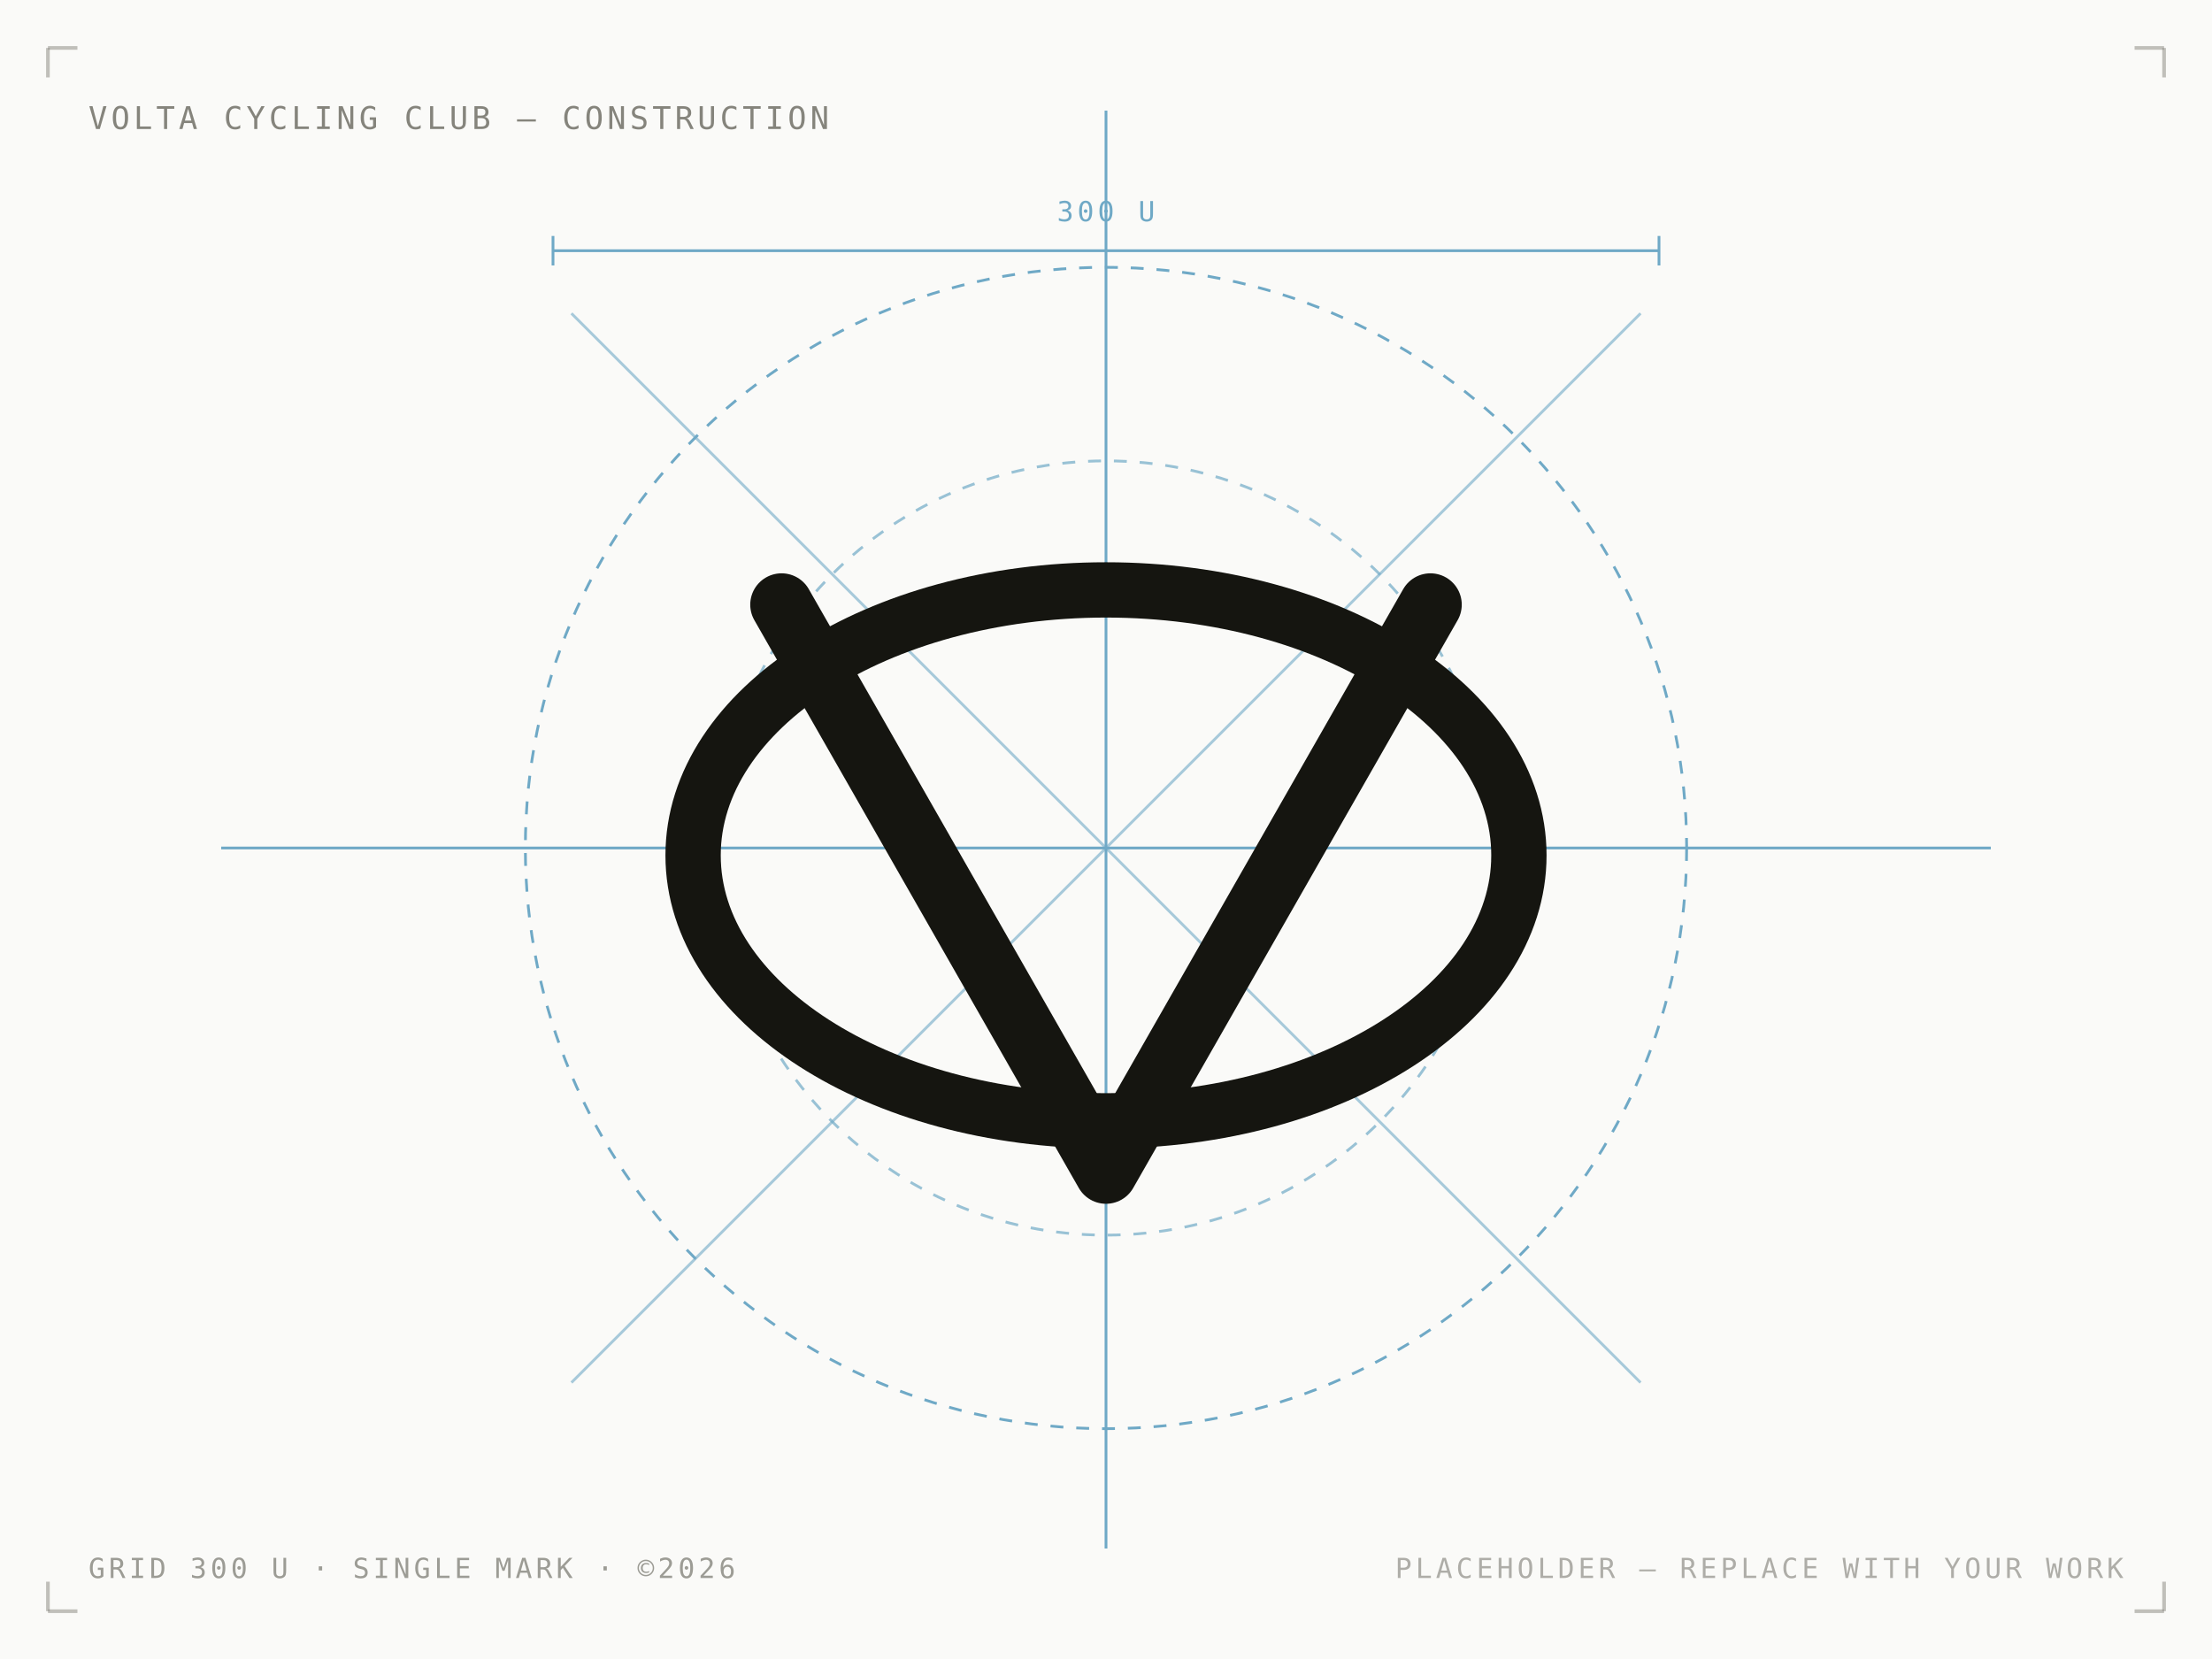
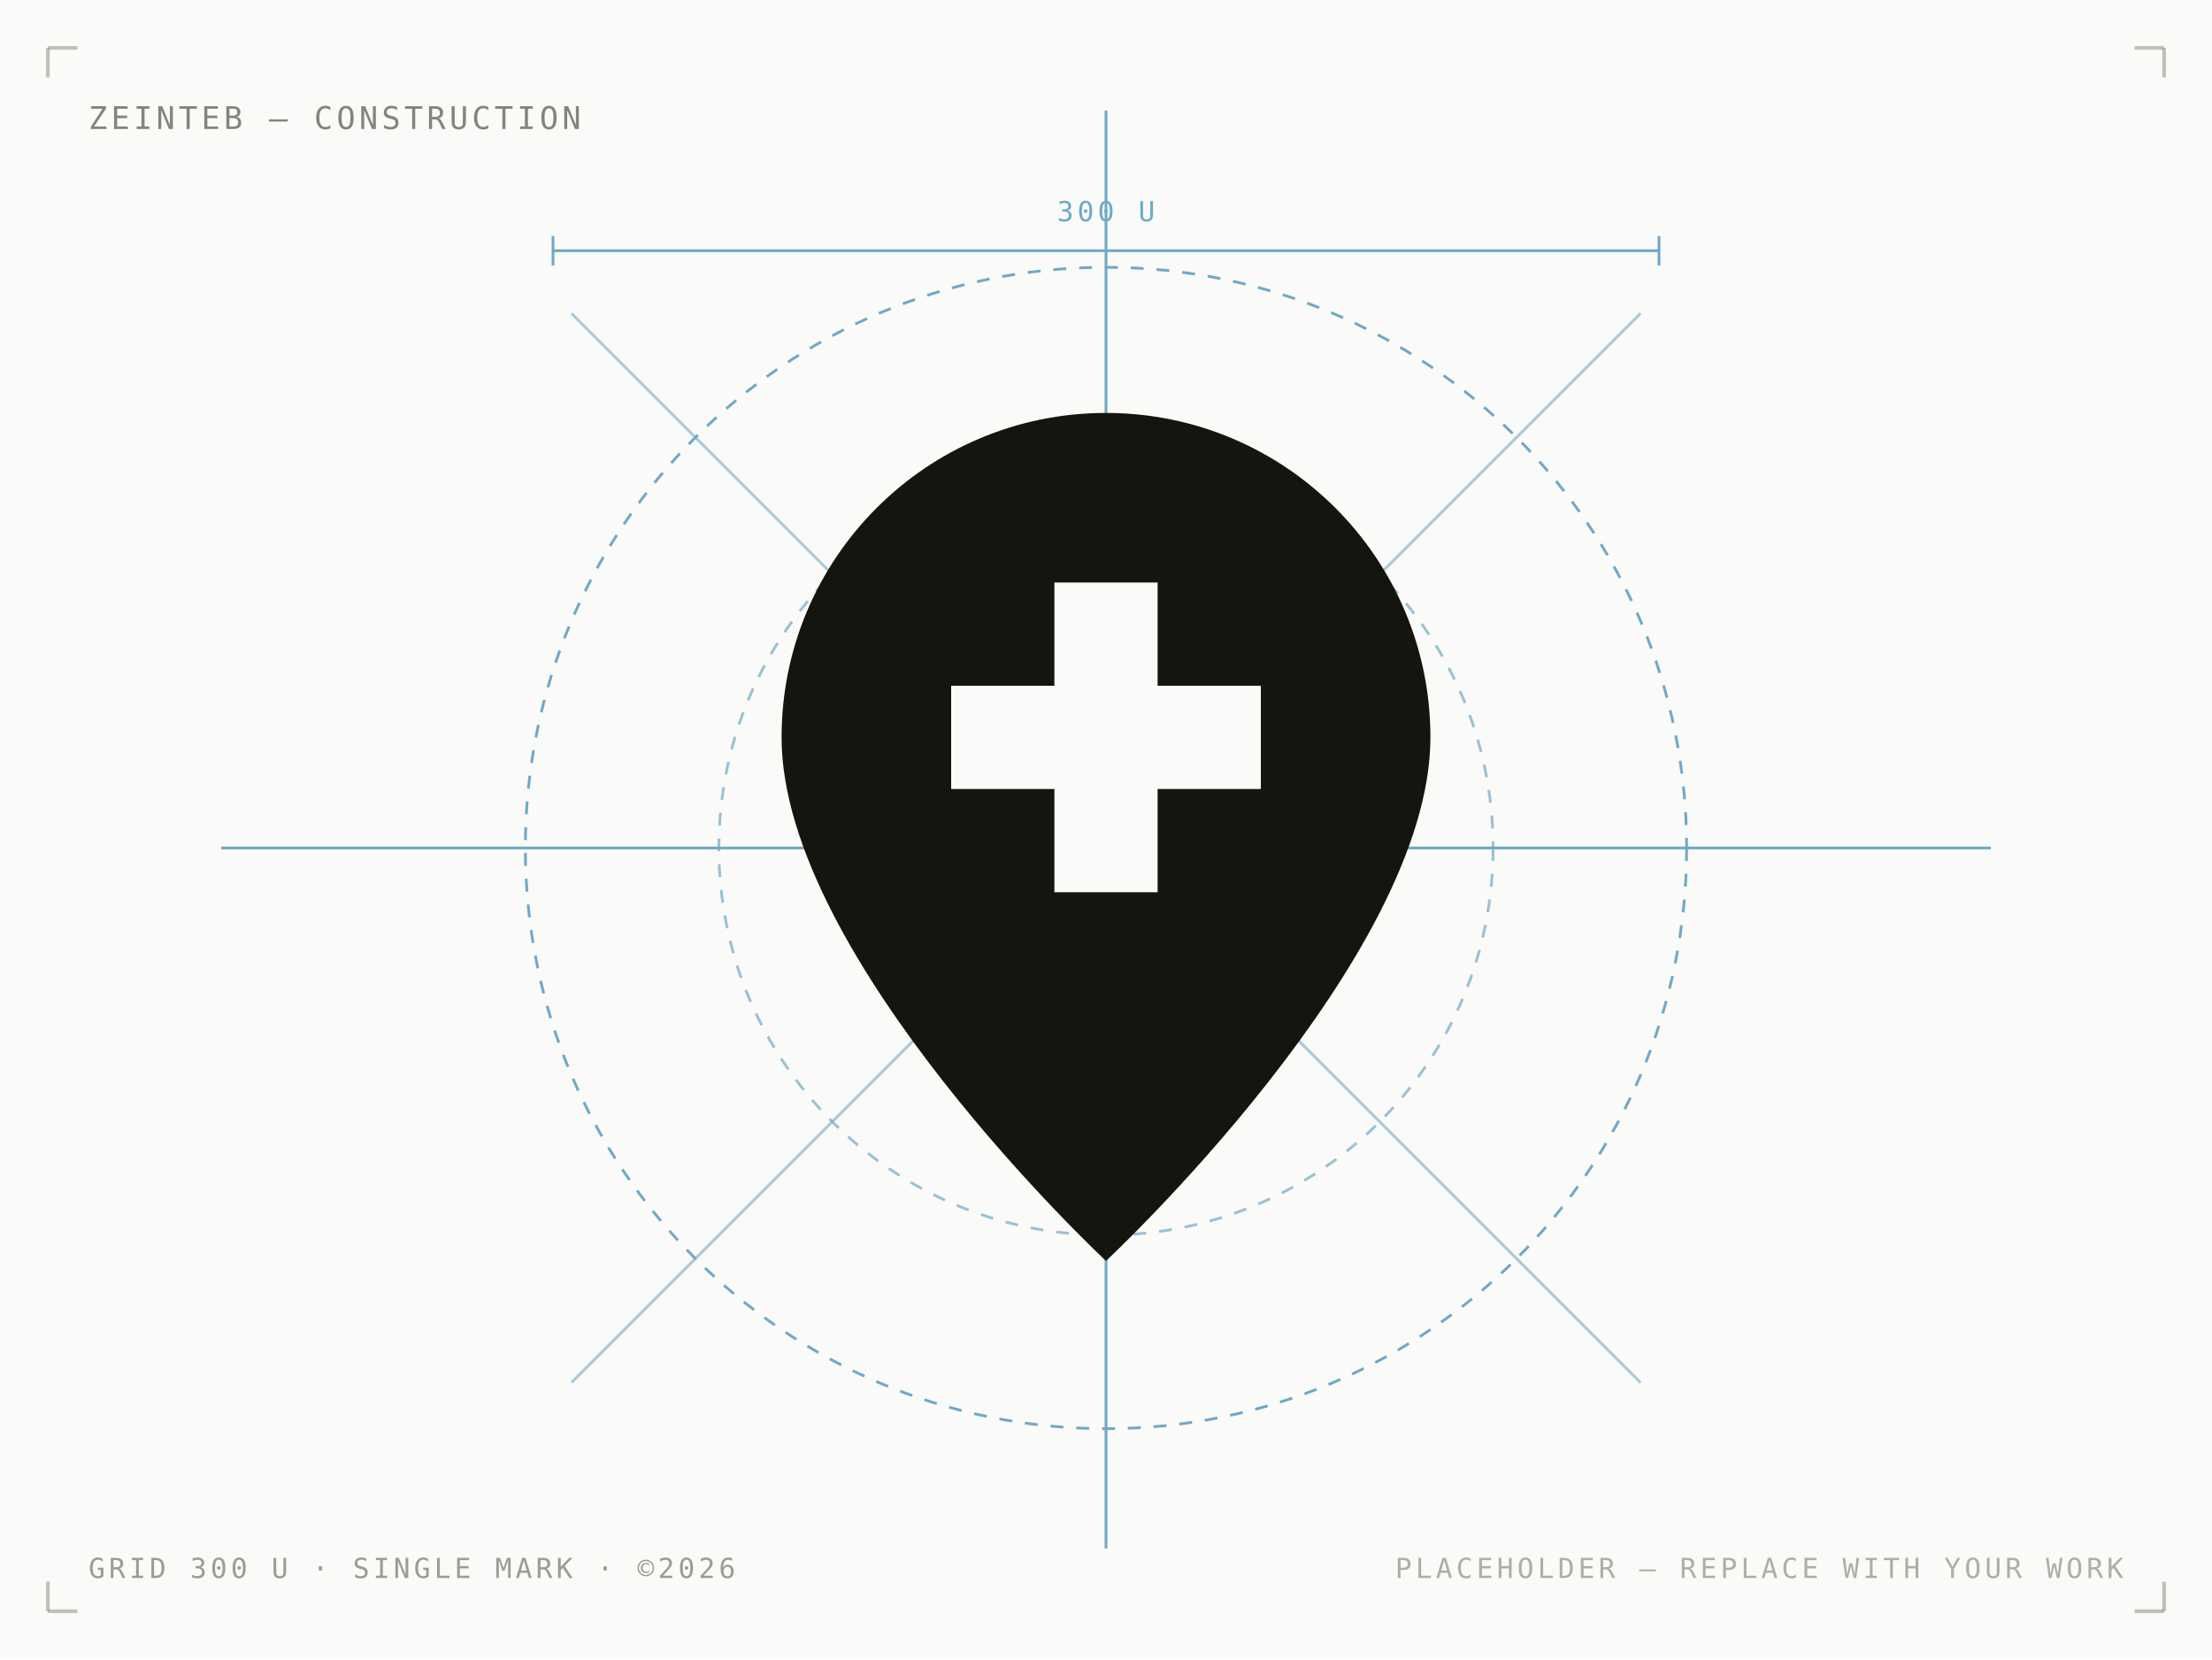
<svg xmlns="http://www.w3.org/2000/svg" viewBox="0 0 1200 900" width="1200" height="900" role="img">
  <rect width="1200" height="900" fill="#fafaf8" />
  <g>
    <line x1="26" y1="42" x2="26" y2="26" stroke="#85847c" stroke-width="2" opacity="0.5" />
    <line x1="26" y1="26" x2="42" y2="26" stroke="#85847c" stroke-width="2" opacity="0.5" />
    <line x1="1158" y1="26" x2="1174" y2="26" stroke="#85847c" stroke-width="2" opacity="0.5" />
    <line x1="1174" y1="26" x2="1174" y2="42" stroke="#85847c" stroke-width="2" opacity="0.5" />
    <line x1="1174" y1="858" x2="1174" y2="874" stroke="#85847c" stroke-width="2" opacity="0.5" />
    <line x1="1174" y1="874" x2="1158" y2="874" stroke="#85847c" stroke-width="2" opacity="0.5" />
    <line x1="42" y1="874" x2="26" y2="874" stroke="#85847c" stroke-width="2" opacity="0.5" />
    <line x1="26" y1="874" x2="26" y2="858" stroke="#85847c" stroke-width="2" opacity="0.5" />
  </g>
  <g stroke="#6fa9c6" stroke-width="1.5">
    <circle cx="600" cy="460" r="315" fill="none" stroke-dasharray="7 7" />
    <circle cx="600" cy="460" r="210" fill="none" stroke-dasharray="7 7" opacity="0.7" />
    <line x1="600" y1="60" x2="600" y2="840" />
    <line x1="120" y1="460" x2="1080" y2="460" />
    <line x1="310" y1="170" x2="890" y2="750" opacity="0.6" />
    <line x1="890" y1="170" x2="310" y2="750" opacity="0.6" />
  </g>
  <g transform="translate(300,160) scale(2)">
-     <ellipse cx="150" cy="152" rx="112" ry="72" fill="none" stroke="#151510" stroke-width="15" />
-     <path d="M62 84 L150 238 L238 84" fill="none" stroke="#151510" stroke-width="17" stroke-linecap="round" stroke-linejoin="round" />
+     <path d="M150 262 C150 262 62 180 62 120 A88 88 0 0 1 238 120 C238 180 150 262 150 262 Z" fill="#151510" />
+     <rect x="136" y="78" width="28" height="84" fill="#fafaf8" />
+     <rect x="108" y="106" width="84" height="28" fill="#fafaf8" />
  </g>
  <g stroke="#6fa9c6" stroke-width="1.5">
    <line x1="300" y1="136" x2="900" y2="136" />
    <line x1="300" y1="128" x2="300" y2="144" />
    <line x1="900" y1="128" x2="900" y2="144" />
  </g>
  <text x="600" y="120" text-anchor="middle" font-family="ui-monospace, 'SF Mono', Menlo, monospace" font-size="15" letter-spacing="2" fill="#6fa9c6" opacity="1">300 U</text>
-   <text x="48" y="70" font-family="ui-monospace, 'SF Mono', Menlo, monospace" font-size="17" letter-spacing="2" fill="#85847c" opacity="1">VOLTA CYCLING CLUB — CONSTRUCTION</text>
+   <text x="48" y="70" font-family="ui-monospace, 'SF Mono', Menlo, monospace" font-size="17" letter-spacing="2" fill="#85847c" opacity="1">ZEINTEB — CONSTRUCTION</text>
  <text x="48" y="856" font-family="ui-monospace, 'SF Mono', Menlo, monospace" font-size="15" letter-spacing="2" fill="#85847c" opacity="0.8">GRID 300 U · SINGLE MARK · ©2026</text>
  <text x="1152" y="856" text-anchor="end" font-family="ui-monospace, 'SF Mono', Menlo, monospace" font-size="15" letter-spacing="2" fill="#85847c" opacity="0.65">PLACEHOLDER — REPLACE WITH YOUR WORK</text>
</svg>
